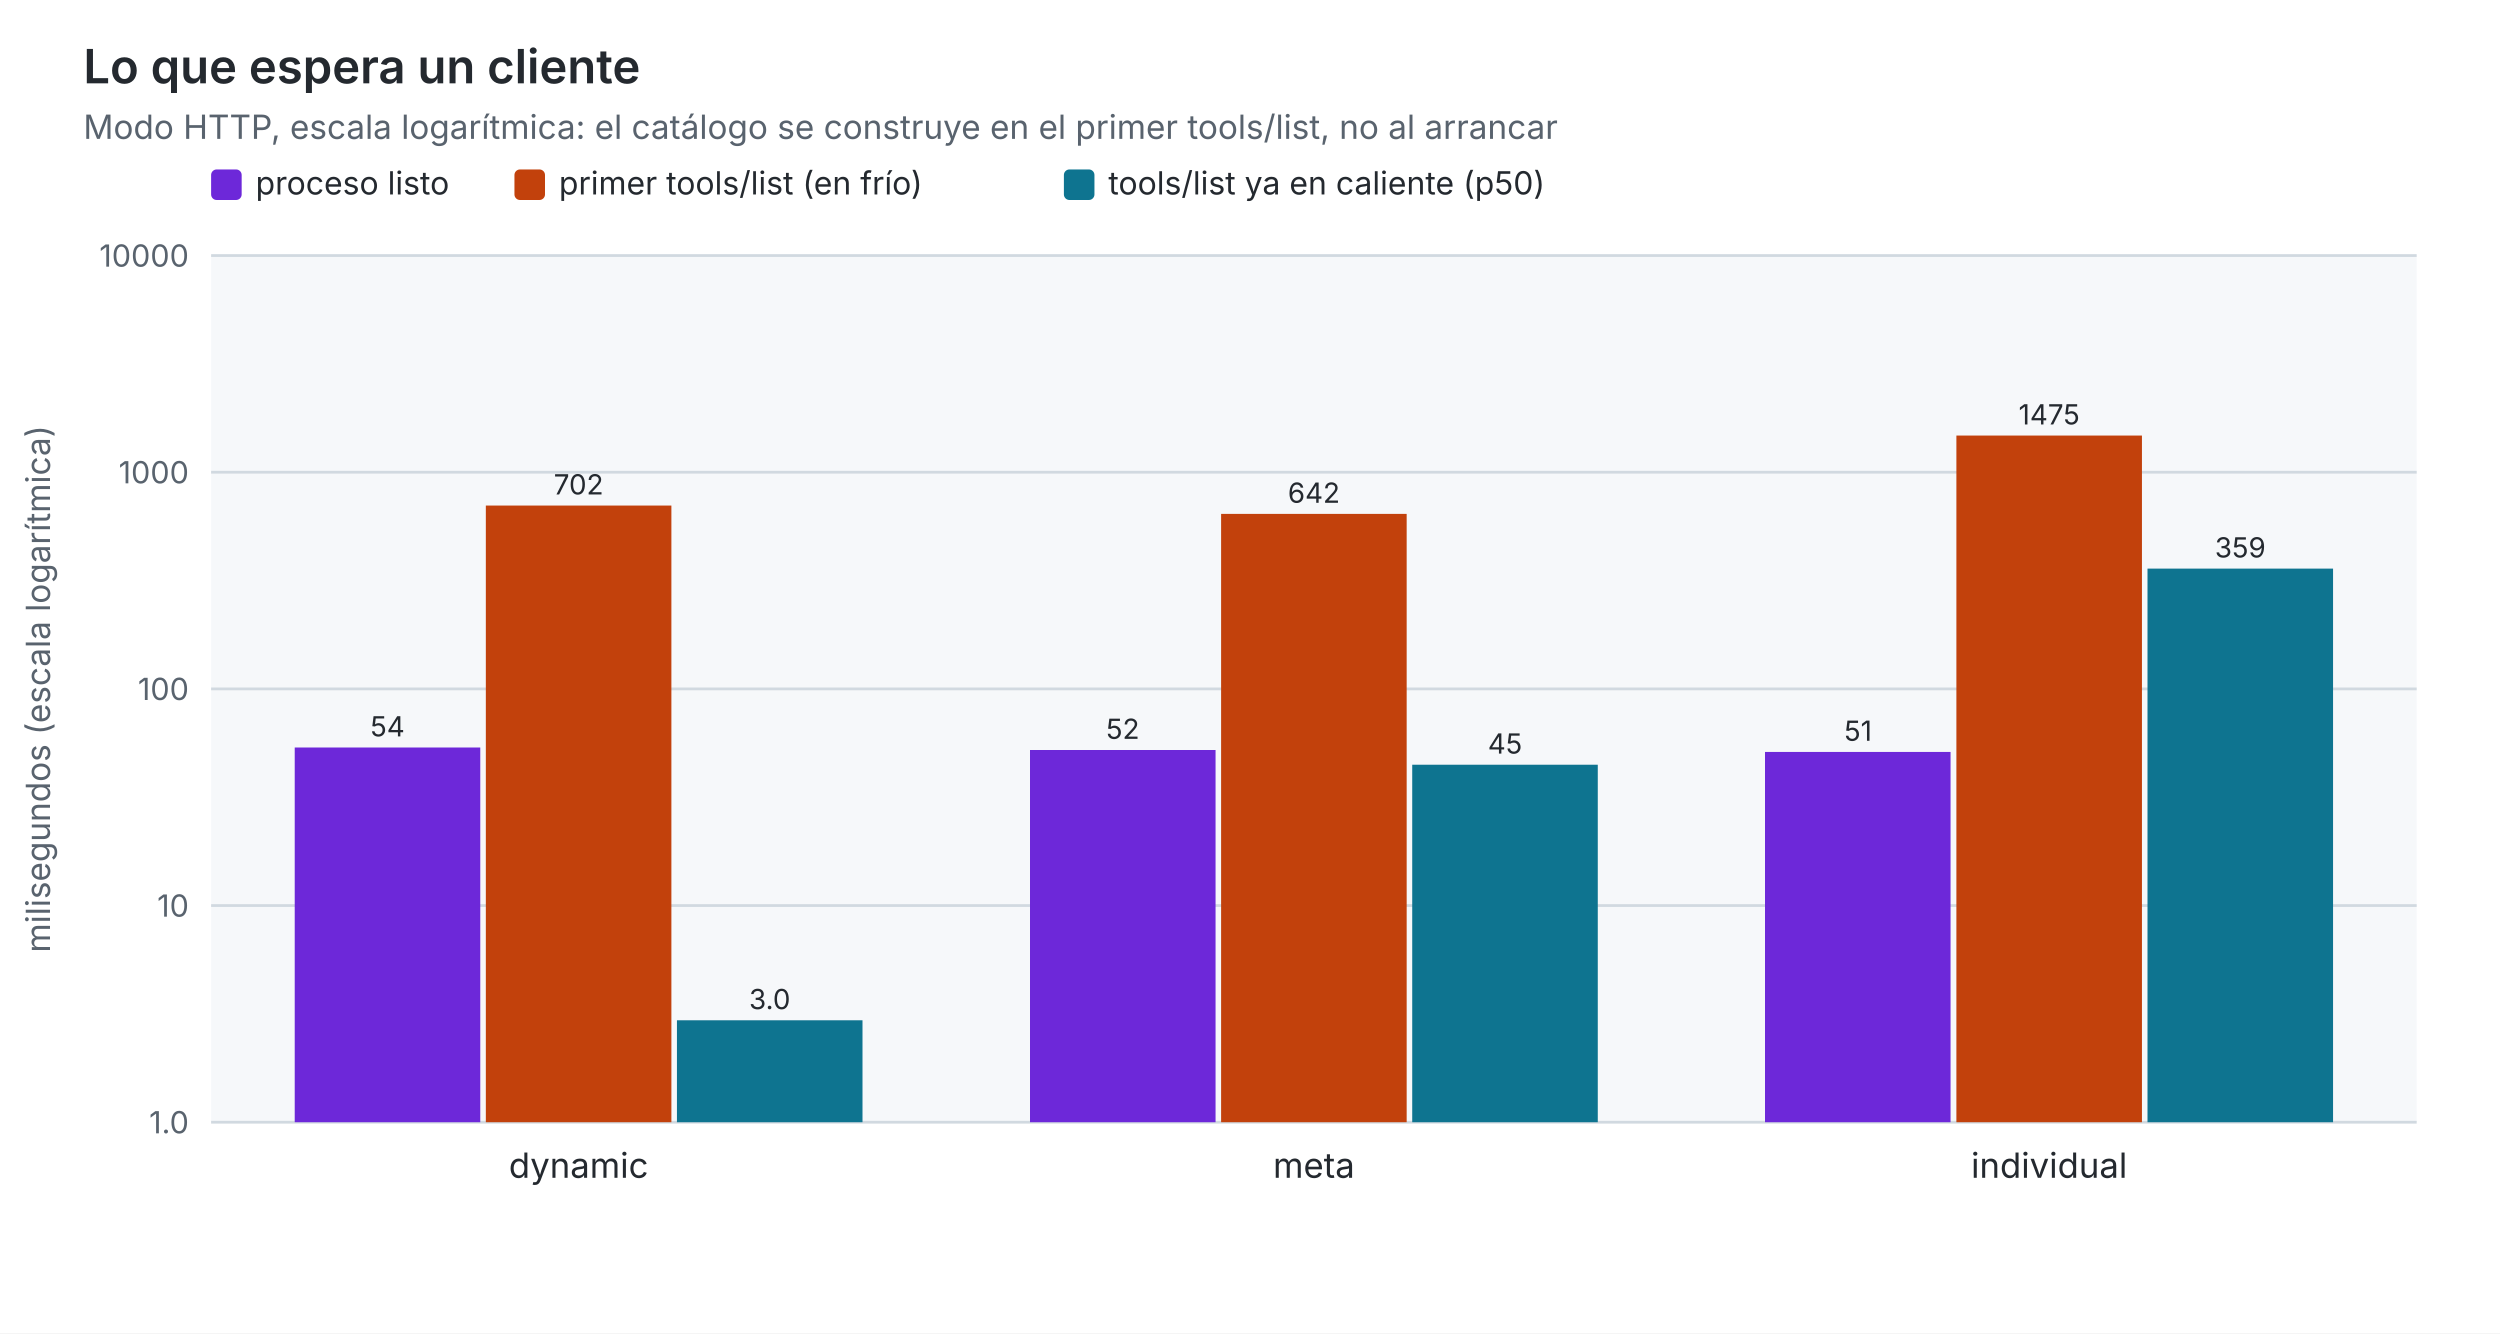
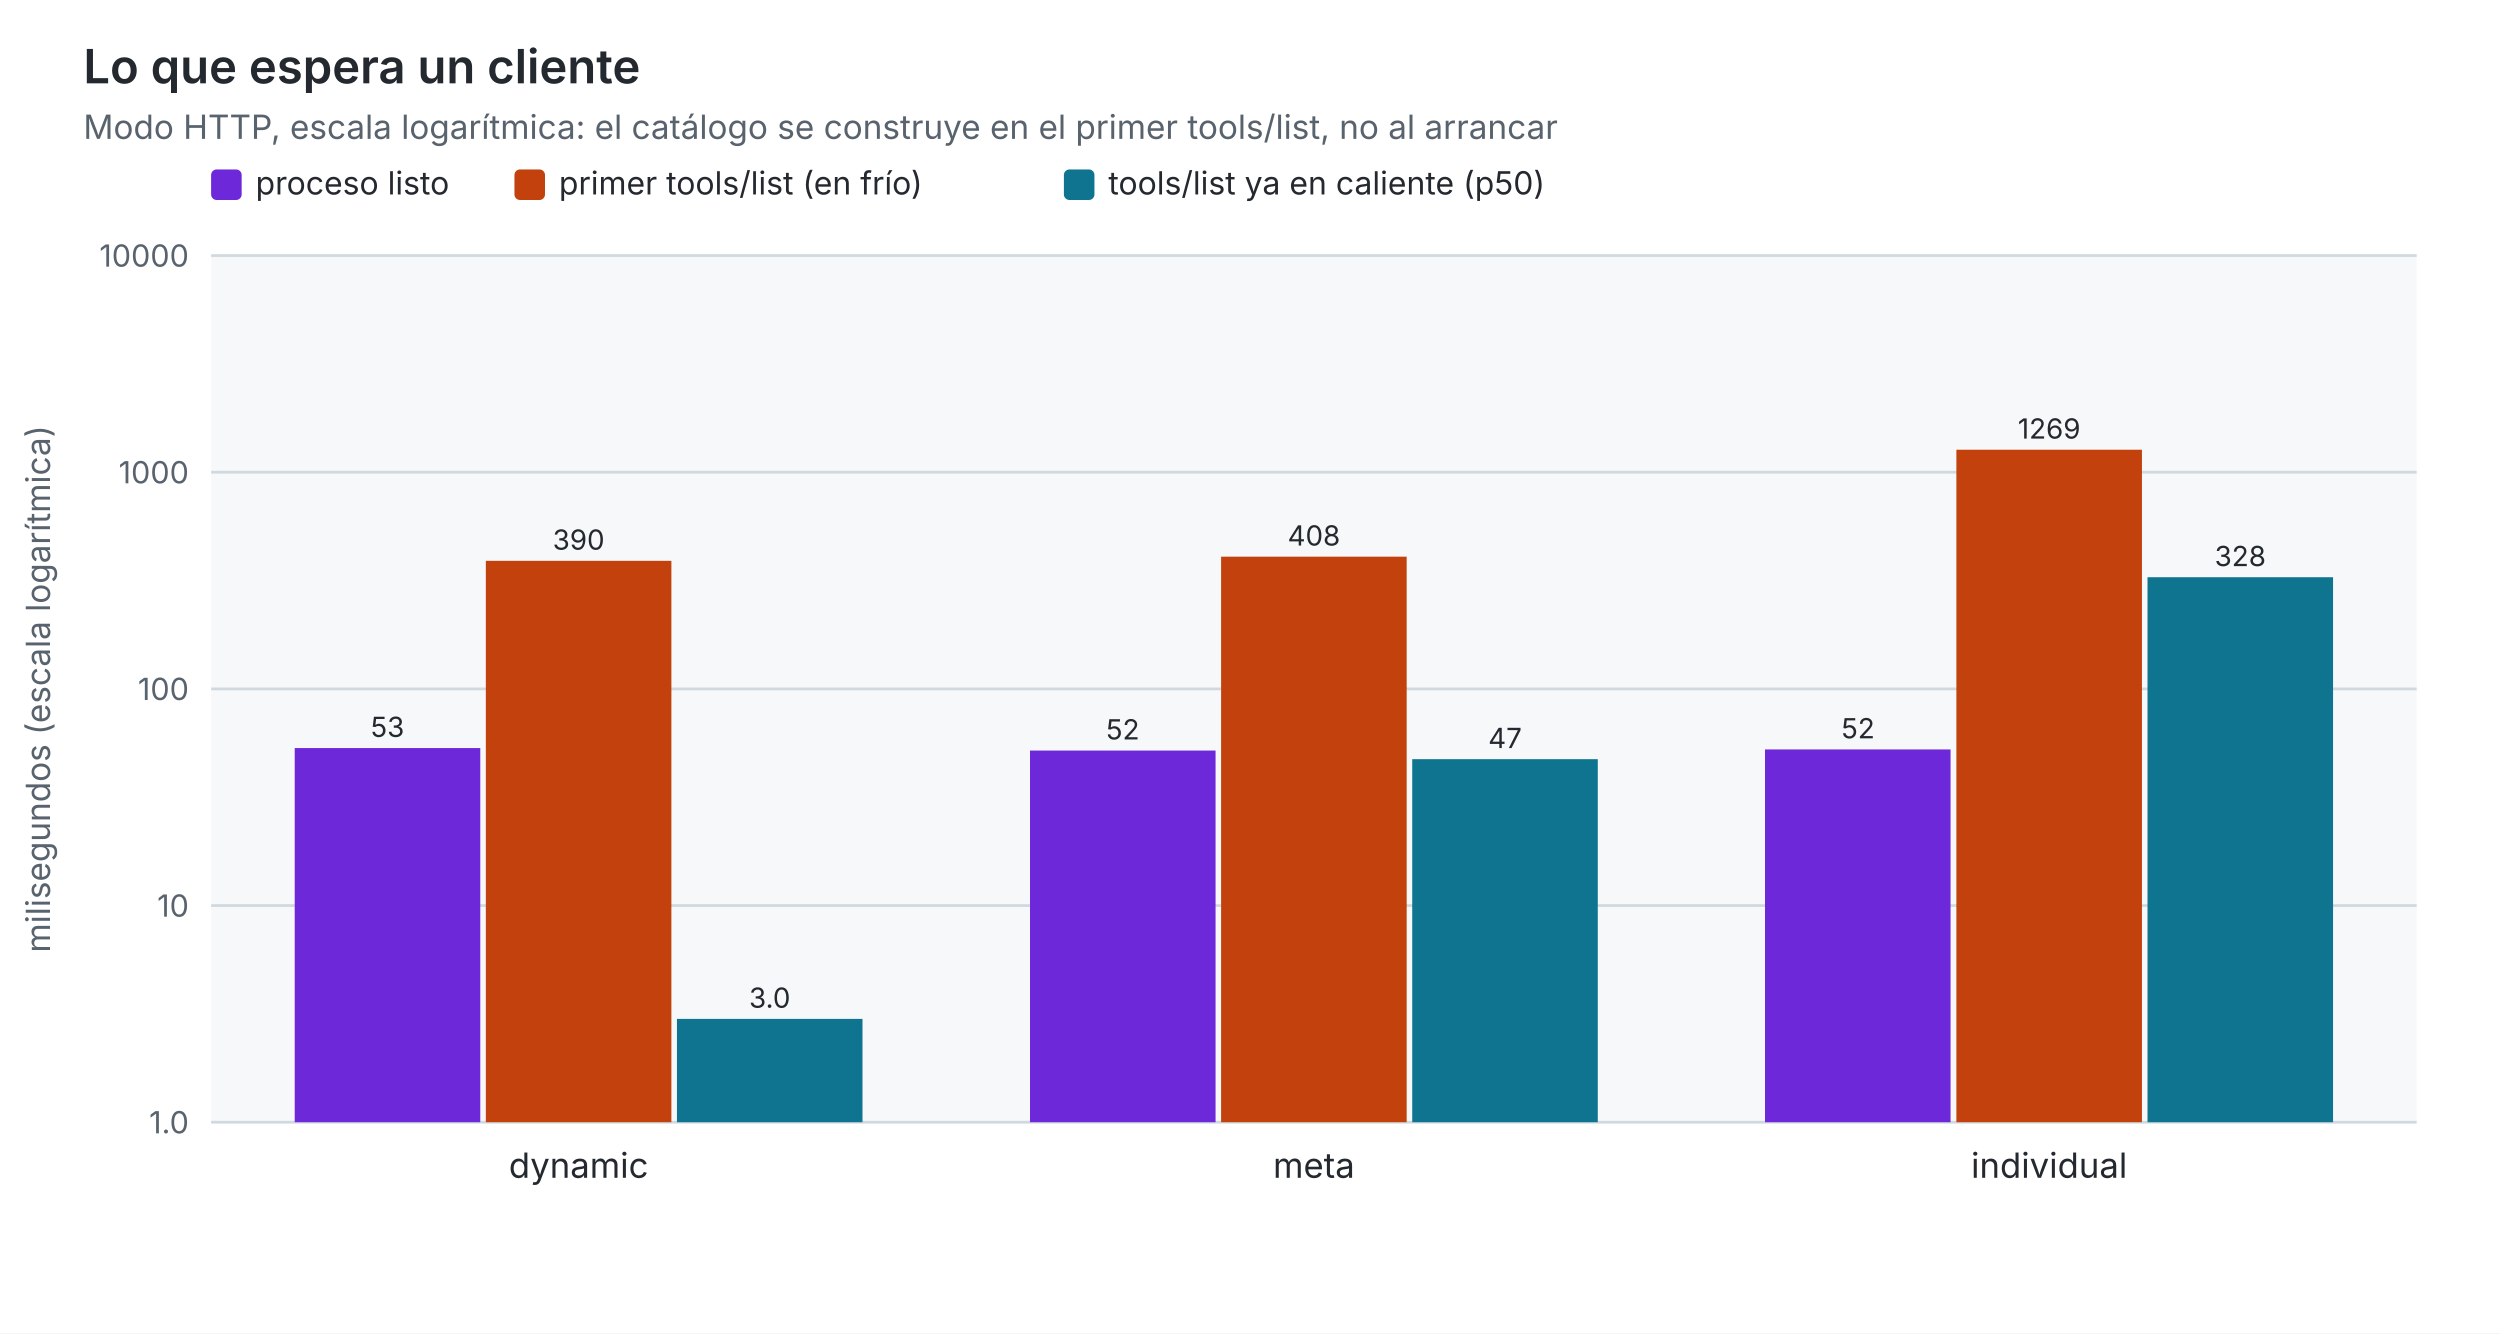
<svg xmlns="http://www.w3.org/2000/svg" viewBox="0 0 900 480" width="900" height="480" role="img" aria-label="Lo que espera un cliente. Modo HTTP, escala logarítmica: el catálogo se construye en el primer tools/list, no al arrancar">
  <rect width="900" height="480" fill="#ffffff" />
  <text x="30" y="30" font-family="ui-sans-serif,system-ui,-apple-system,Segoe UI,sans-serif" font-size="17" font-weight="600" fill="#24292f">Lo que espera un cliente</text>
  <text x="30" y="50" font-family="ui-sans-serif,system-ui,-apple-system,Segoe UI,sans-serif" font-size="12" fill="#59636e">Modo HTTP, escala logarítmica: el catálogo se construye en el primer tools/list, no al arrancar</text>
  <rect x="76" y="92" width="794" height="312" fill="#f6f8fa" />
  <rect x="76.0" y="61.0" width="11" height="11" rx="2" fill="#6d28d9" />
  <text x="92.0" y="70.0" font-family="ui-sans-serif,system-ui,-apple-system,Segoe UI,sans-serif" font-size="11.5" fill="#24292f">proceso listo</text>
  <rect x="185.2" y="61.0" width="11" height="11" rx="2" fill="#c2410c" />
  <text x="201.2" y="70.0" font-family="ui-sans-serif,system-ui,-apple-system,Segoe UI,sans-serif" font-size="11.5" fill="#24292f">primer tools/list (en frío)</text>
  <rect x="383.0" y="61.0" width="11" height="11" rx="2" fill="#0e7490" />
  <text x="399.0" y="70.0" font-family="ui-sans-serif,system-ui,-apple-system,Segoe UI,sans-serif" font-size="11.5" fill="#24292f">tools/list ya en caliente (p50)</text>
  <line x1="76" y1="404.0" x2="870" y2="404.0" stroke="#d1d9e0" stroke-width="1" />
  <text x="68" y="408.0" font-family="ui-sans-serif,system-ui,-apple-system,Segoe UI,sans-serif" font-size="11" text-anchor="end" fill="#59636e">1.0</text>
  <line x1="76" y1="326.0" x2="870" y2="326.0" stroke="#d1d9e0" stroke-width="1" />
  <text x="68" y="330.0" font-family="ui-sans-serif,system-ui,-apple-system,Segoe UI,sans-serif" font-size="11" text-anchor="end" fill="#59636e">10</text>
  <line x1="76" y1="248.0" x2="870" y2="248.0" stroke="#d1d9e0" stroke-width="1" />
  <text x="68" y="252.0" font-family="ui-sans-serif,system-ui,-apple-system,Segoe UI,sans-serif" font-size="11" text-anchor="end" fill="#59636e">100</text>
  <line x1="76" y1="170.0" x2="870" y2="170.0" stroke="#d1d9e0" stroke-width="1" />
  <text x="68" y="174.0" font-family="ui-sans-serif,system-ui,-apple-system,Segoe UI,sans-serif" font-size="11" text-anchor="end" fill="#59636e">1000</text>
  <line x1="76" y1="92.0" x2="870" y2="92.0" stroke="#d1d9e0" stroke-width="1" />
  <text x="68" y="96.0" font-family="ui-sans-serif,system-ui,-apple-system,Segoe UI,sans-serif" font-size="11" text-anchor="end" fill="#59636e">10000</text>
  <text x="18" y="248.0" font-family="ui-sans-serif,system-ui,-apple-system,Segoe UI,sans-serif" font-size="12" fill="#59636e" text-anchor="middle" transform="rotate(-90 18 248.0)">milisegundos (escala logarítmica)</text>
-   <rect x="106.1" y="269.1" width="66.8" height="134.9" fill="#6d28d9" />
-   <text x="139.5" y="265.1" font-family="ui-sans-serif,system-ui,-apple-system,Segoe UI,sans-serif" font-size="10" text-anchor="middle" fill="#24292f">54</text>
-   <rect x="174.9" y="182.0" width="66.8" height="222.0" fill="#c2410c" />
-   <text x="208.3" y="178.0" font-family="ui-sans-serif,system-ui,-apple-system,Segoe UI,sans-serif" font-size="10" text-anchor="middle" fill="#24292f">702</text>
-   <rect x="243.7" y="367.3" width="66.8" height="36.7" fill="#0e7490" />
-   <text x="277.1" y="363.3" font-family="ui-sans-serif,system-ui,-apple-system,Segoe UI,sans-serif" font-size="10" text-anchor="middle" fill="#24292f">3.0</text>
+   <rect x="106.1" y="269.3" width="66.8" height="134.7" fill="#6d28d9" />
+   <text x="139.5" y="265.3" font-family="ui-sans-serif,system-ui,-apple-system,Segoe UI,sans-serif" font-size="10" text-anchor="middle" fill="#24292f">53</text>
+   <rect x="174.9" y="201.9" width="66.8" height="202.1" fill="#c2410c" />
+   <text x="208.3" y="197.9" font-family="ui-sans-serif,system-ui,-apple-system,Segoe UI,sans-serif" font-size="10" text-anchor="middle" fill="#24292f">390</text>
+   <rect x="243.7" y="366.8" width="66.8" height="37.2" fill="#0e7490" />
+   <text x="277.1" y="362.8" font-family="ui-sans-serif,system-ui,-apple-system,Segoe UI,sans-serif" font-size="10" text-anchor="middle" fill="#24292f">3.0</text>
  <text x="208.3" y="424" font-family="ui-sans-serif,system-ui,-apple-system,Segoe UI,sans-serif" font-size="12.5" text-anchor="middle" fill="#24292f">dynamic</text>
-   <rect x="370.8" y="270.0" width="66.8" height="134.0" fill="#6d28d9" />
-   <text x="404.2" y="266.0" font-family="ui-sans-serif,system-ui,-apple-system,Segoe UI,sans-serif" font-size="10" text-anchor="middle" fill="#24292f">52</text>
-   <rect x="439.6" y="185.0" width="66.8" height="219.0" fill="#c2410c" />
-   <text x="473.0" y="181.0" font-family="ui-sans-serif,system-ui,-apple-system,Segoe UI,sans-serif" font-size="10" text-anchor="middle" fill="#24292f">642</text>
-   <rect x="508.4" y="275.3" width="66.8" height="128.7" fill="#0e7490" />
-   <text x="541.8" y="271.3" font-family="ui-sans-serif,system-ui,-apple-system,Segoe UI,sans-serif" font-size="10" text-anchor="middle" fill="#24292f">45</text>
+   <rect x="370.8" y="270.2" width="66.8" height="133.8" fill="#6d28d9" />
+   <text x="404.2" y="266.2" font-family="ui-sans-serif,system-ui,-apple-system,Segoe UI,sans-serif" font-size="10" text-anchor="middle" fill="#24292f">52</text>
+   <rect x="439.6" y="200.4" width="66.8" height="203.6" fill="#c2410c" />
+   <text x="473.0" y="196.4" font-family="ui-sans-serif,system-ui,-apple-system,Segoe UI,sans-serif" font-size="10" text-anchor="middle" fill="#24292f">408</text>
+   <rect x="508.4" y="273.3" width="66.8" height="130.7" fill="#0e7490" />
+   <text x="541.8" y="269.3" font-family="ui-sans-serif,system-ui,-apple-system,Segoe UI,sans-serif" font-size="10" text-anchor="middle" fill="#24292f">47</text>
  <text x="473.0" y="424" font-family="ui-sans-serif,system-ui,-apple-system,Segoe UI,sans-serif" font-size="12.5" text-anchor="middle" fill="#24292f">meta</text>
-   <rect x="635.4" y="270.7" width="66.8" height="133.3" fill="#6d28d9" />
-   <text x="668.9" y="266.7" font-family="ui-sans-serif,system-ui,-apple-system,Segoe UI,sans-serif" font-size="10" text-anchor="middle" fill="#24292f">51</text>
-   <rect x="704.3" y="156.8" width="66.8" height="247.2" fill="#c2410c" />
-   <text x="737.7" y="152.8" font-family="ui-sans-serif,system-ui,-apple-system,Segoe UI,sans-serif" font-size="10" text-anchor="middle" fill="#24292f">1475</text>
-   <rect x="773.1" y="204.7" width="66.8" height="199.3" fill="#0e7490" />
-   <text x="806.5" y="200.7" font-family="ui-sans-serif,system-ui,-apple-system,Segoe UI,sans-serif" font-size="10" text-anchor="middle" fill="#24292f">359</text>
+   <rect x="635.4" y="269.8" width="66.8" height="134.2" fill="#6d28d9" />
+   <text x="668.9" y="265.8" font-family="ui-sans-serif,system-ui,-apple-system,Segoe UI,sans-serif" font-size="10" text-anchor="middle" fill="#24292f">52</text>
+   <rect x="704.3" y="161.9" width="66.8" height="242.1" fill="#c2410c" />
+   <text x="737.7" y="157.9" font-family="ui-sans-serif,system-ui,-apple-system,Segoe UI,sans-serif" font-size="10" text-anchor="middle" fill="#24292f">1269</text>
+   <rect x="773.1" y="207.8" width="66.8" height="196.2" fill="#0e7490" />
+   <text x="806.5" y="203.8" font-family="ui-sans-serif,system-ui,-apple-system,Segoe UI,sans-serif" font-size="10" text-anchor="middle" fill="#24292f">328</text>
  <text x="737.7" y="424" font-family="ui-sans-serif,system-ui,-apple-system,Segoe UI,sans-serif" font-size="12.5" text-anchor="middle" fill="#24292f">individual</text>
</svg>
